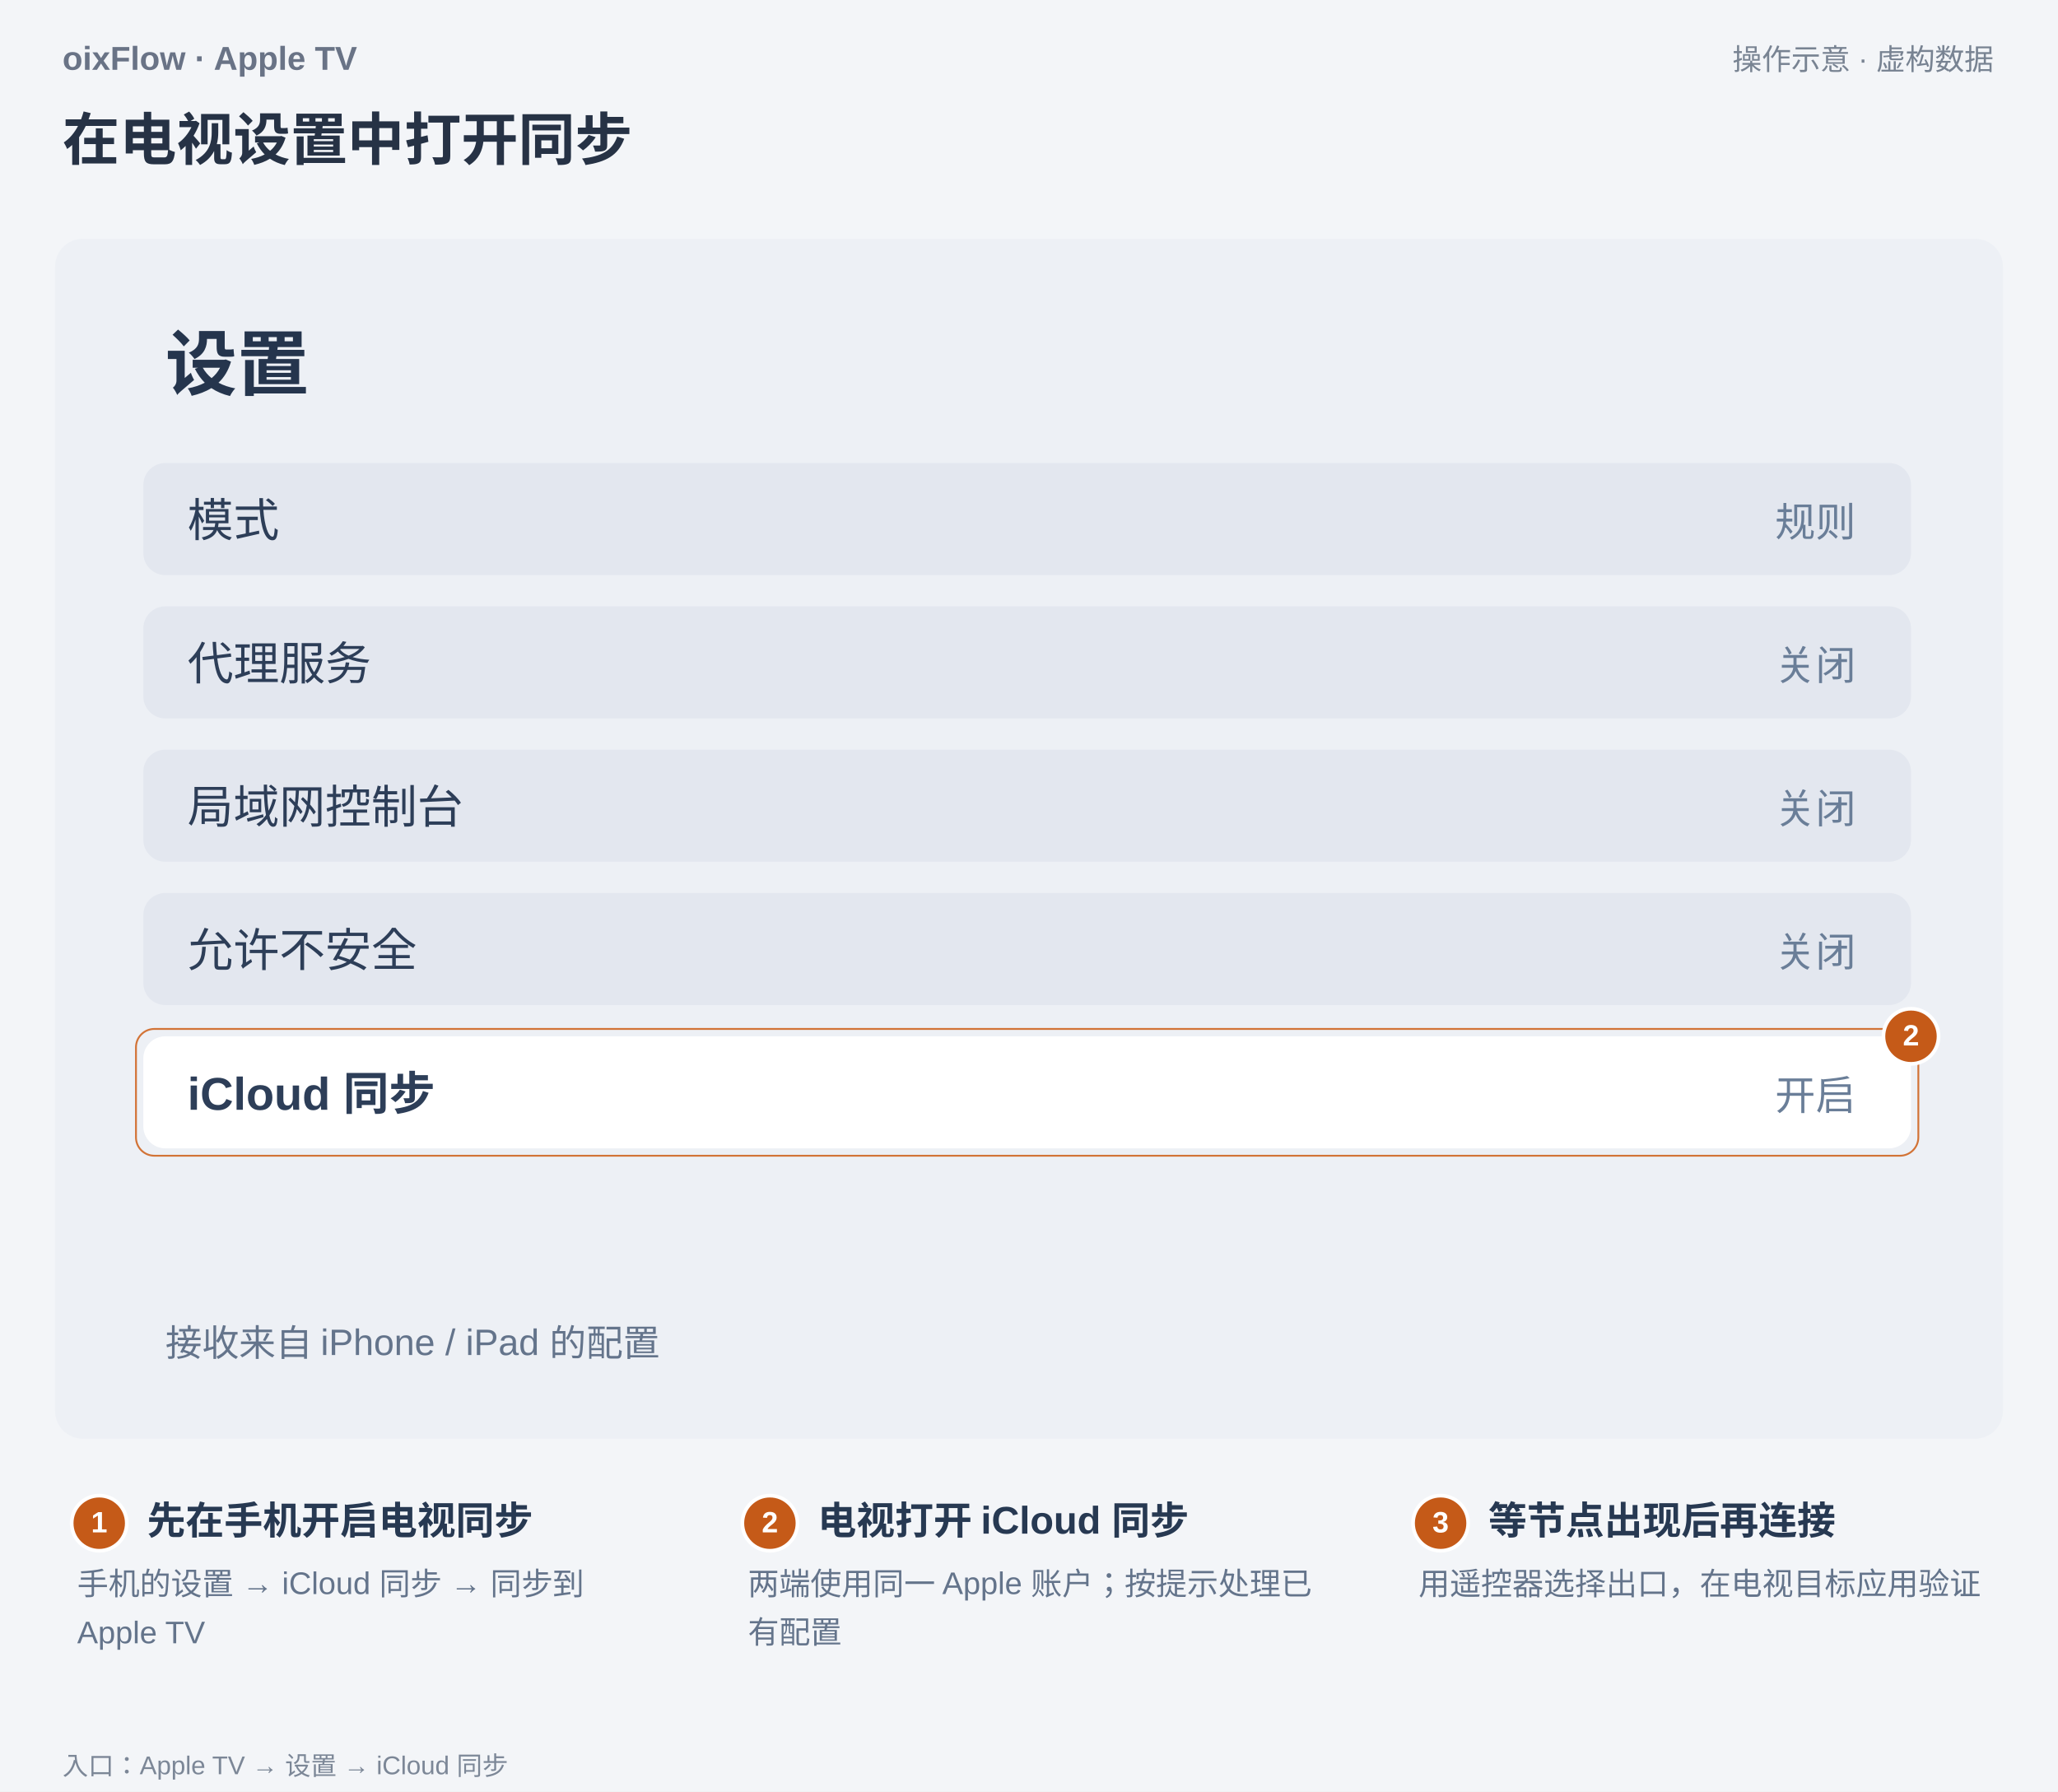
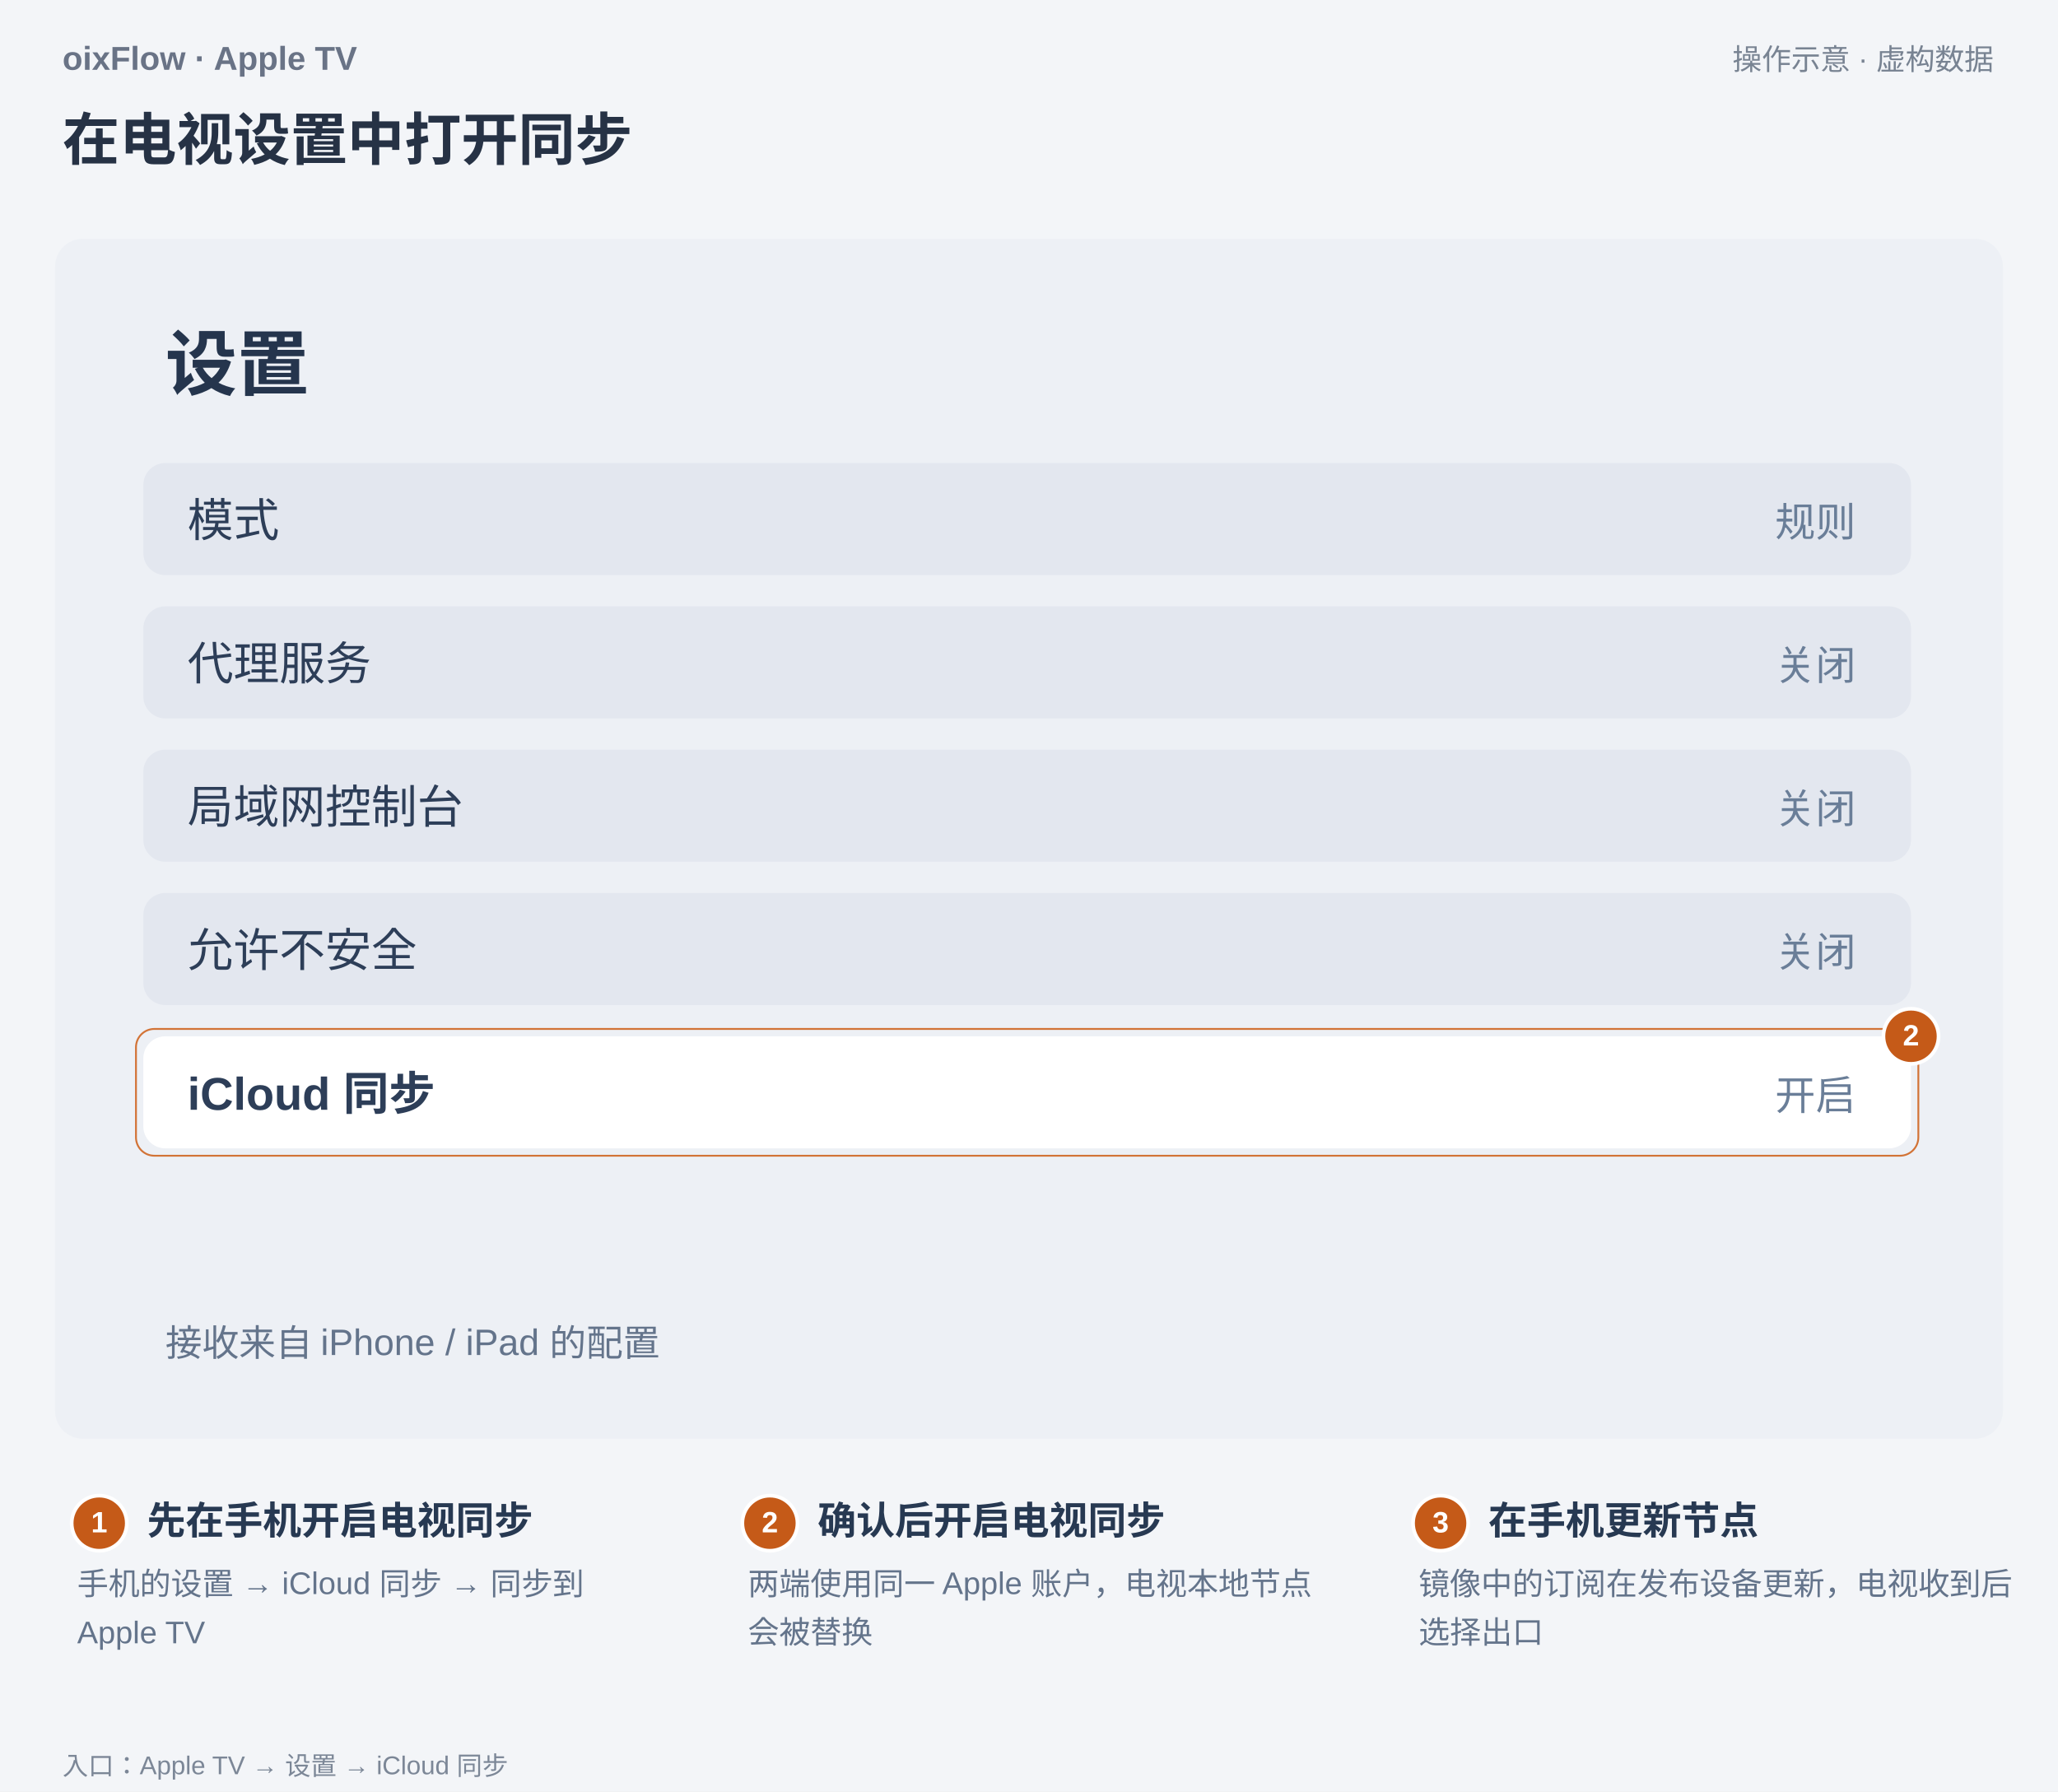
<svg xmlns="http://www.w3.org/2000/svg" width="1120" height="975" viewBox="0 0 1120 975" role="img" aria-labelledby="title desc">
  <g font-family="-apple-system,BlinkMacSystemFont,'PingFang SC','Segoe UI',Arial,sans-serif">
    <rect x="0" y="0" width="1120" height="975" rx="0" fill="#f3f5f8" stroke="none" />
    <text x="34" y="38" font-size="18" fill="#697386" font-weight="600" text-anchor="start">oixFlow · Apple TV</text>
    <text x="1085" y="38" font-size="16" fill="#788392" font-weight="500" text-anchor="end">操作示意 · 虚构数据</text>
    <text x="34" y="87" font-size="31" fill="#263245" font-weight="700" text-anchor="start">在电视设置中打开同步</text>
    <rect x="30" y="130" width="1060" height="653" rx="15" fill="#edf0f5" stroke="none" />
    <text x="90" y="212" font-size="39" fill="#25354d" font-weight="650" text-anchor="start">设置</text>
    <rect x="78" y="252" width="962" height="61" rx="12" fill="#e3e7ef" stroke="none" />
    <text x="102" y="292" font-size="25" fill="#2d3e58" font-weight="400" text-anchor="start">模式</text>
    <text x="1010" y="292" font-size="22" fill="#6a7e98" font-weight="500" text-anchor="end">规则</text>
    <rect x="78" y="330" width="962" height="61" rx="12" fill="#e3e7ef" stroke="none" />
    <text x="102" y="370" font-size="25" fill="#2d3e58" font-weight="400" text-anchor="start">代理服务</text>
    <text x="1010" y="370" font-size="22" fill="#6a7e98" font-weight="500" text-anchor="end">关闭</text>
    <rect x="78" y="408" width="962" height="61" rx="12" fill="#e3e7ef" stroke="none" />
    <text x="102" y="448" font-size="25" fill="#2d3e58" font-weight="400" text-anchor="start">局域网控制台</text>
    <text x="1010" y="448" font-size="22" fill="#6a7e98" font-weight="500" text-anchor="end">关闭</text>
    <rect x="78" y="486" width="962" height="61" rx="12" fill="#e3e7ef" stroke="none" />
    <text x="102" y="526" font-size="25" fill="#2d3e58" font-weight="400" text-anchor="start">允许不安全</text>
    <text x="1010" y="526" font-size="22" fill="#6a7e98" font-weight="500" text-anchor="end">关闭</text>
    <rect x="78" y="564" width="962" height="61" rx="12" fill="#fff" stroke="none" />
    <text x="102" y="604" font-size="25" fill="#2d3e58" font-weight="600" text-anchor="start">iCloud 同步</text>
    <text x="1010" y="604" font-size="22" fill="#6a7e98" font-weight="500" text-anchor="end">开启</text>
    <rect x="74" y="560" width="970" height="69" rx="10" fill="none" stroke="#d27336" />
    <circle cx="1040" cy="564" r="15" fill="#c55a18" stroke="#fff" stroke-width="2" />
    <text x="1040" y="569" font-size="16" fill="#fff" font-weight="700" text-anchor="middle">2</text>
    <text x="90" y="738" font-size="20" fill="#64748b" font-weight="400" text-anchor="start">接收来自 iPhone / iPad 的配置</text>
    <circle cx="54" cy="829" r="15" fill="#c55a18" stroke="#fff" stroke-width="2" />
    <text x="54" y="834" font-size="16" fill="#fff" font-weight="700" text-anchor="middle">1</text>
    <text x="80" y="835" font-size="21" fill="#273952" font-weight="600" text-anchor="start">先在手机开启电视同步</text>
    <text x="42" y="868" font-size="17" fill="#64748b" font-weight="400" text-anchor="start">手机的设置 → iCloud 同步 → 同步到</text>
    <text x="42" y="894.35" font-size="17" fill="#64748b" font-weight="400" text-anchor="start">Apple TV</text>
    <circle cx="419" cy="829" r="15" fill="#c55a18" stroke="#fff" stroke-width="2" />
    <text x="419" y="834" font-size="16" fill="#fff" font-weight="700" text-anchor="middle">2</text>
-     <text x="445" y="835" font-size="21" fill="#273952" font-weight="600" text-anchor="start">电视打开 iCloud 同步</text>
-     <text x="407" y="868" font-size="17" fill="#64748b" font-weight="400" text-anchor="start">两端使用同一 Apple 账户；按提示处理已</text>
-     <text x="407" y="894.35" font-size="17" fill="#64748b" font-weight="400" text-anchor="start">有配置</text>
+     <text x="445" y="835" font-size="21" fill="#273952" font-weight="600" text-anchor="start">确认后开启电视同步</text>
+     <text x="407" y="868" font-size="17" fill="#64748b" font-weight="400" text-anchor="start">两端使用同一 Apple 账户，电视本地节点</text>
+     <text x="407" y="894.35" font-size="17" fill="#64748b" font-weight="400" text-anchor="start">会被替换</text>
    <circle cx="784" cy="829" r="15" fill="#c55a18" stroke="#fff" stroke-width="2" />
    <text x="784" y="834" font-size="16" fill="#fff" font-weight="700" text-anchor="middle">3</text>
-     <text x="810" y="835" font-size="21" fill="#273952" font-weight="600" text-anchor="start">等节点出现后再连接</text>
-     <text x="772" y="868" font-size="17" fill="#64748b" font-weight="400" text-anchor="start">用遥控器选择出口，在电视目标应用验证</text>
+     <text x="810" y="835" font-size="21" fill="#273952" font-weight="600" text-anchor="start">在手机更新节点</text>
+     <text x="772" y="868" font-size="17" fill="#64748b" font-weight="400" text-anchor="start">镜像中的订阅在发布设备更新，电视收到后</text>
+     <text x="772" y="894.35" font-size="17" fill="#64748b" font-weight="400" text-anchor="start">选择出口</text>
    <text x="34" y="966" font-size="14" fill="#7c8797" font-weight="400" text-anchor="start">入口：Apple TV → 设置 → iCloud 同步</text>
  </g>
</svg>
